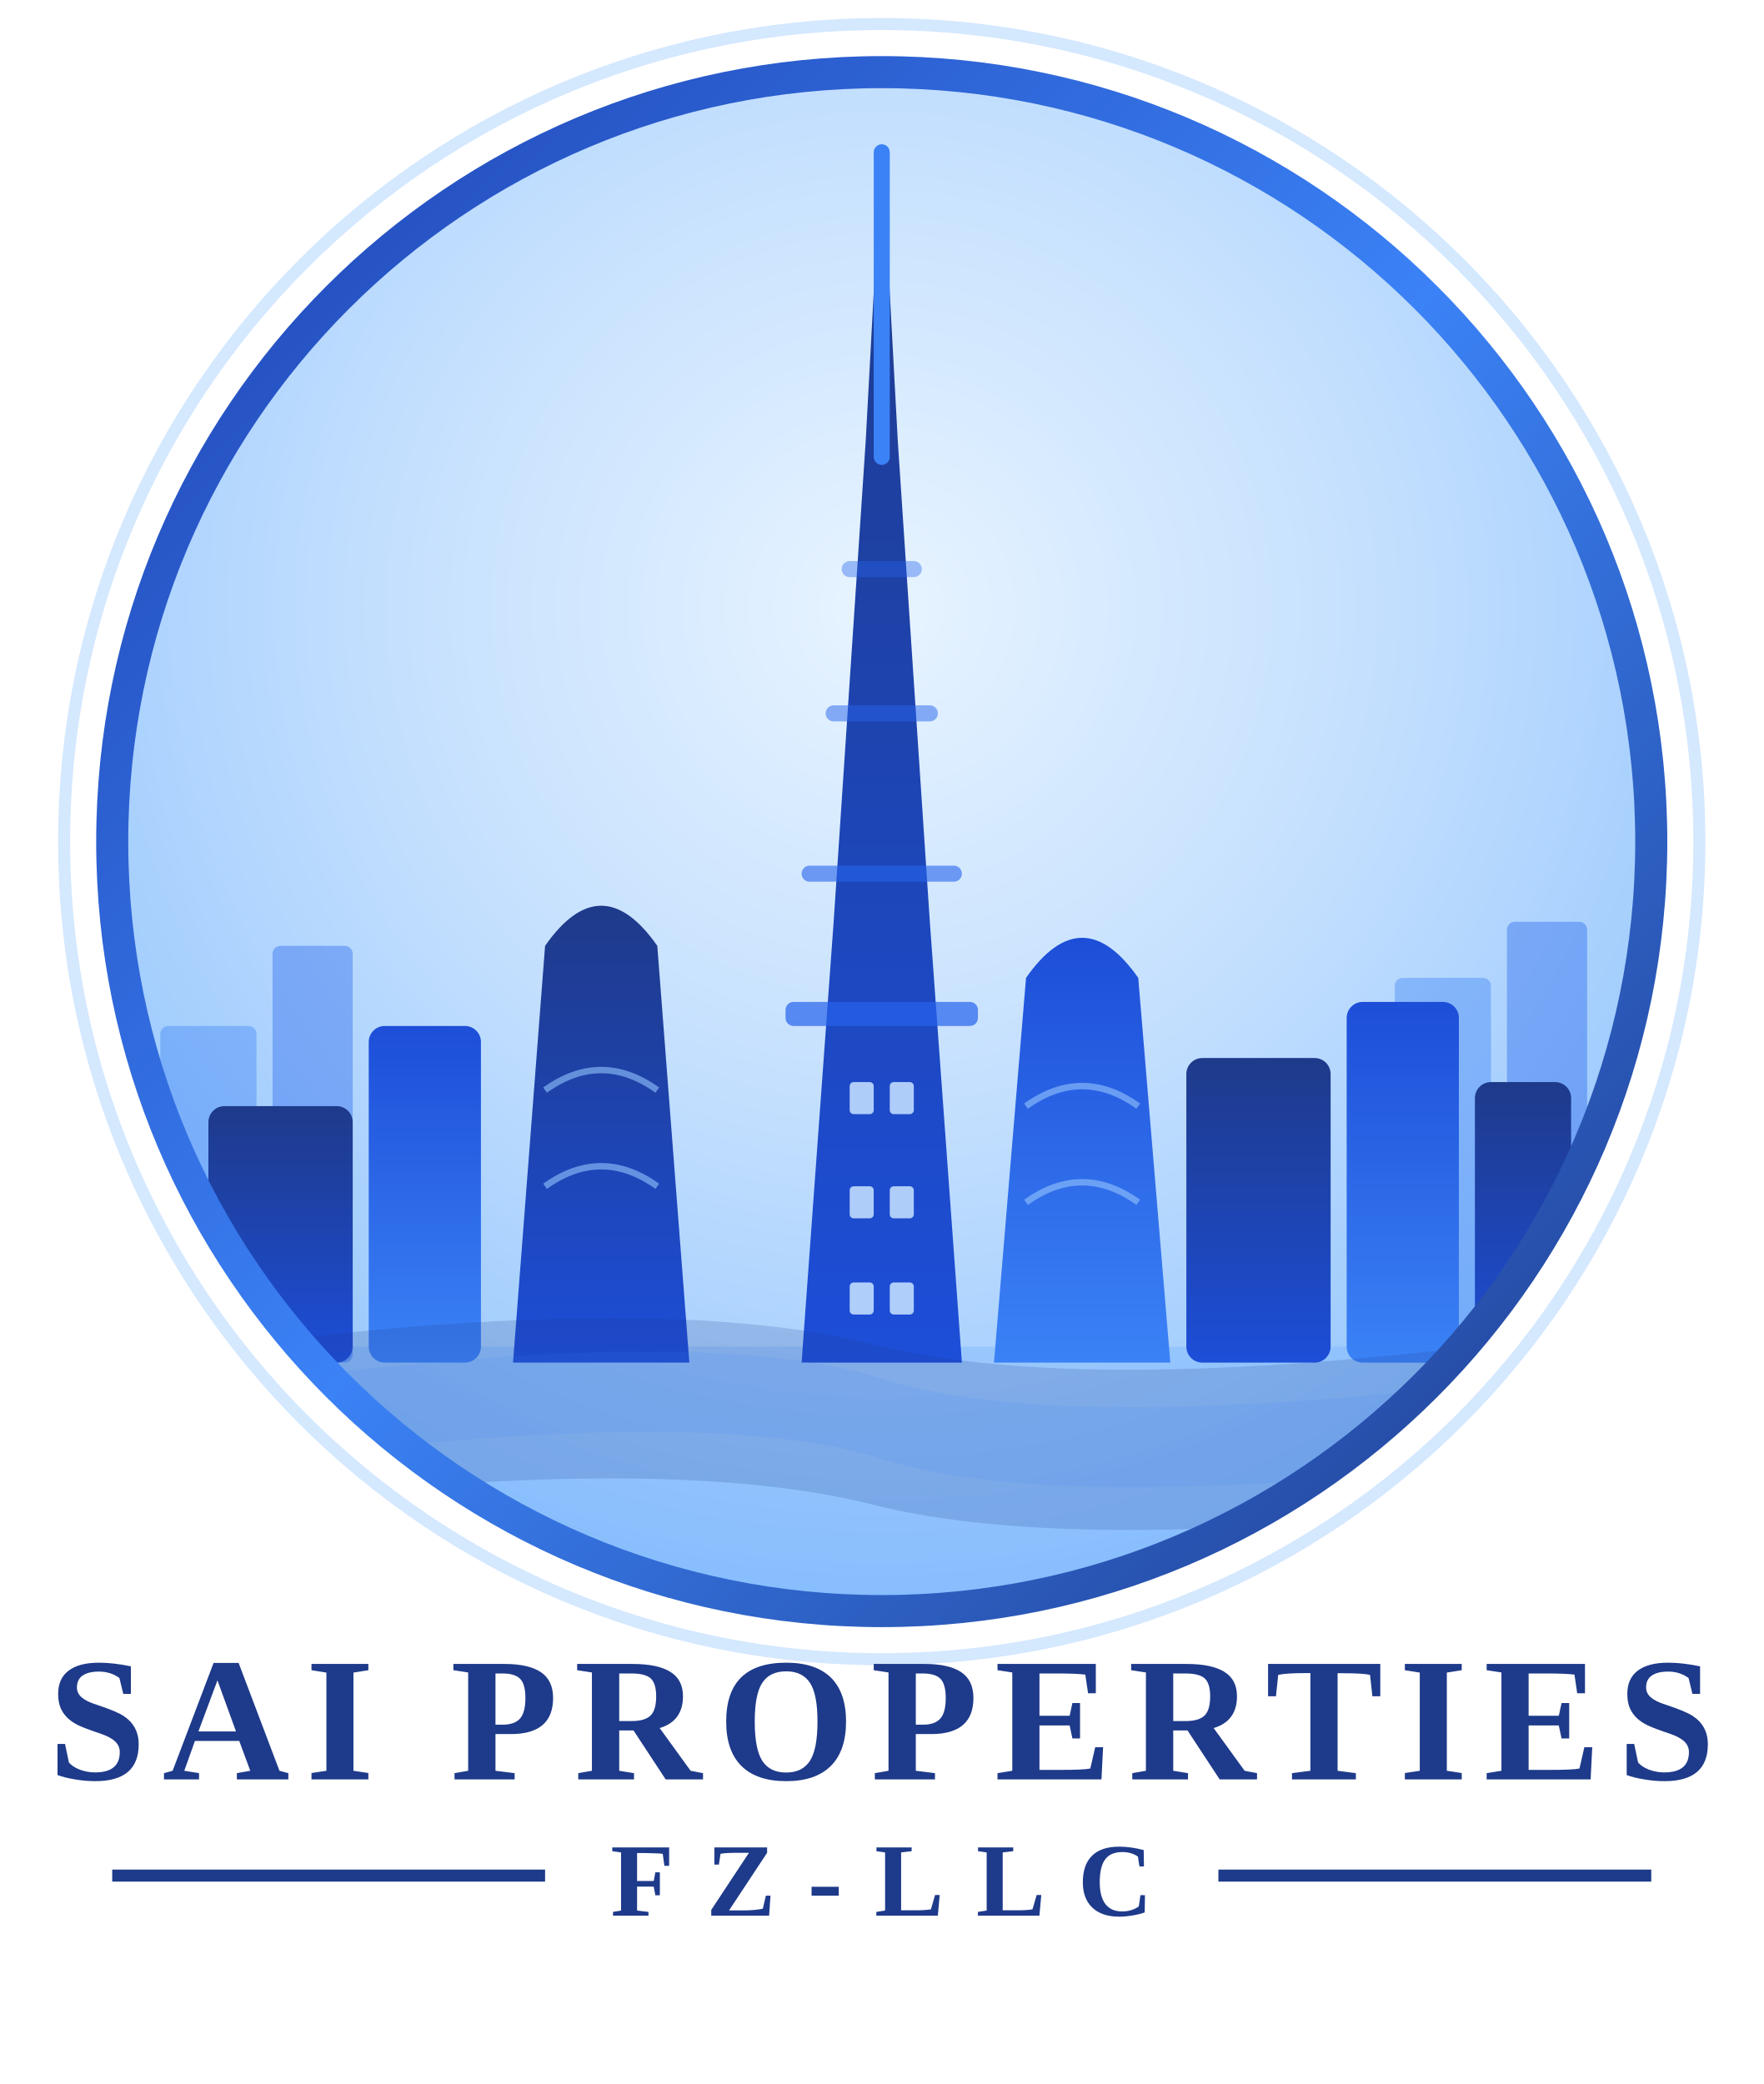
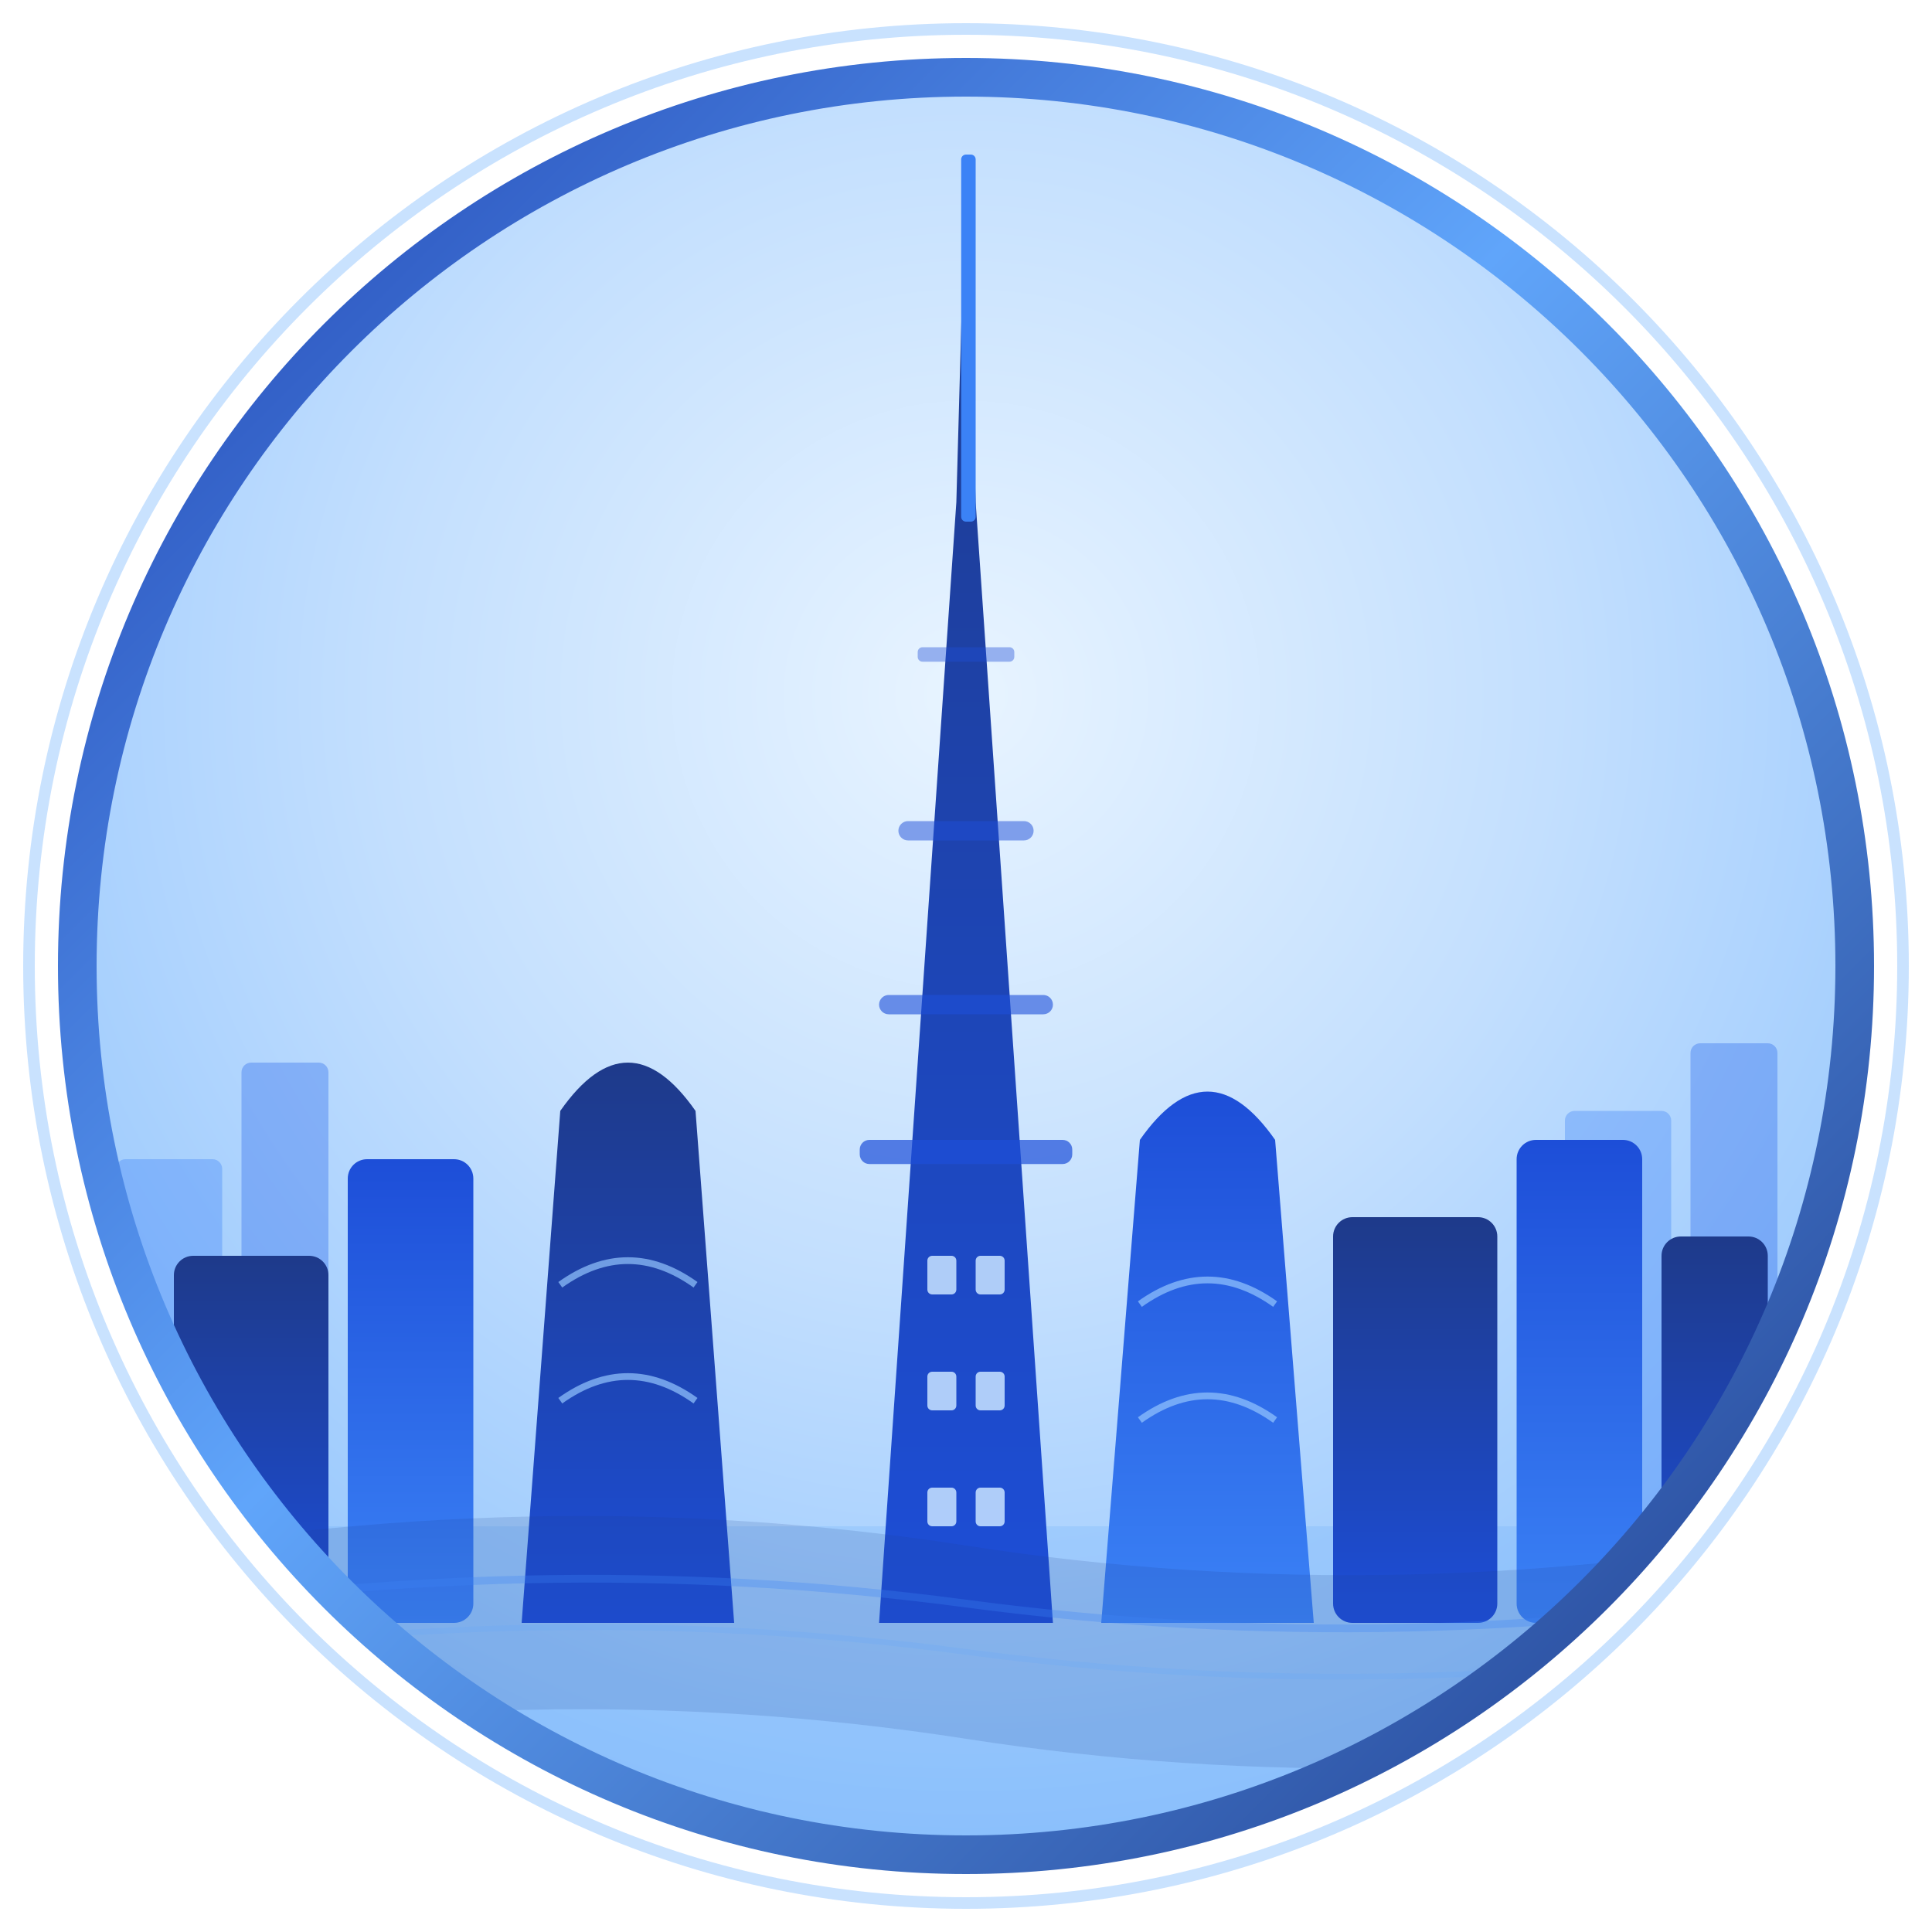
- <svg xmlns="http://www.w3.org/2000/svg" viewBox="0 0 220 260" width="220" height="260">
+ <svg xmlns="http://www.w3.org/2000/svg" viewBox="0 0 200 200" width="200" height="200">
  <defs>
    <radialGradient id="skyG" cx="50%" cy="35%" r="65%">
      <stop offset="0%" stop-color="#e8f4ff" />
      <stop offset="50%" stop-color="#c3dffe" />
      <stop offset="100%" stop-color="#93c5fd" />
    </radialGradient>
    <linearGradient id="bG1" x1="0%" y1="0%" x2="0%" y2="100%">
      <stop offset="0%" stop-color="#1e3a8a" />
      <stop offset="100%" stop-color="#1d4ed8" />
    </linearGradient>
    <linearGradient id="bG2" x1="0%" y1="0%" x2="0%" y2="100%">
      <stop offset="0%" stop-color="#1d4ed8" />
      <stop offset="100%" stop-color="#3b82f6" />
    </linearGradient>
    <linearGradient id="borderG" x1="0%" y1="0%" x2="100%" y2="100%">
      <stop offset="0%" stop-color="#1e40af" />
-       <stop offset="50%" stop-color="#3b82f6" />
+       <stop offset="45%" stop-color="#60a5fa" />
      <stop offset="100%" stop-color="#1e3a8a" />
    </linearGradient>
    <clipPath id="cClip">
-       <circle cx="110" cy="105" r="96" />
+       <circle cx="100" cy="100" r="92" />
    </clipPath>
  </defs>
-   <circle cx="110" cy="105" r="102" fill="none" stroke="#93c5fd" stroke-width="1.5" opacity="0.4" />
-   <circle cx="110" cy="105" r="96" fill="url(#skyG)" />
+   <circle cx="100" cy="100" r="97" fill="none" stroke="#93c5fd" stroke-width="1.2" opacity="0.5" />
+   <circle cx="100" cy="100" r="92" fill="url(#skyG)" />
  <g clip-path="url(#cClip)">
-     <rect x="14" y="168" width="192" height="40" fill="#60a5fa" opacity="0.25" />
-     <rect x="20" y="128" width="12" height="42" rx="1" fill="#3b82f6" opacity="0.4" />
-     <rect x="34" y="118" width="10" height="52" rx="1" fill="#2563eb" opacity="0.4" />
-     <rect x="174" y="122" width="12" height="48" rx="1" fill="#3b82f6" opacity="0.4" />
-     <rect x="188" y="115" width="10" height="55" rx="1" fill="#2563eb" opacity="0.4" />
-     <rect x="26" y="138" width="18" height="32" rx="2" fill="url(#bG1)" />
-     <rect x="46" y="128" width="14" height="42" rx="2" fill="url(#bG2)" />
-     <path d="M64 170 L68 118 Q75 108 82 118 L86 170Z" fill="url(#bG1)" />
-     <path d="M68 148 Q75 143 82 148" stroke="#93c5fd" stroke-width="0.8" fill="none" opacity="0.6" />
-     <path d="M68 136 Q75 131 82 136" stroke="#93c5fd" stroke-width="0.8" fill="none" opacity="0.6" />
-     <path d="M100 170 L104 115 L108 55 L110 18 L112 55 L116 115 L120 170Z" fill="url(#bG1)" />
-     <rect x="109" y="18" width="2" height="40" rx="1" fill="#3b82f6" />
-     <rect x="98" y="125" width="24" height="3" rx="1" fill="#2563eb" opacity="0.7" />
-     <rect x="100" y="108" width="20" height="2" rx="1" fill="#2563eb" opacity="0.6" />
-     <rect x="103" y="88" width="14" height="2" rx="1" fill="#2563eb" opacity="0.5" />
-     <rect x="105" y="70" width="10" height="2" rx="1" fill="#2563eb" opacity="0.4" />
-     <rect x="106" y="135" width="3" height="4" rx="0.5" fill="#bfdbfe" opacity="0.9" />
-     <rect x="111" y="135" width="3" height="4" rx="0.5" fill="#bfdbfe" opacity="0.9" />
-     <rect x="106" y="148" width="3" height="4" rx="0.5" fill="#bfdbfe" opacity="0.9" />
-     <rect x="111" y="148" width="3" height="4" rx="0.5" fill="#bfdbfe" opacity="0.9" />
-     <rect x="106" y="160" width="3" height="4" rx="0.5" fill="#bfdbfe" opacity="0.9" />
-     <rect x="111" y="160" width="3" height="4" rx="0.5" fill="#bfdbfe" opacity="0.9" />
-     <path d="M124 170 L128 122 Q135 112 142 122 L146 170Z" fill="url(#bG2)" />
-     <path d="M128 150 Q135 145 142 150" stroke="#93c5fd" stroke-width="0.8" fill="none" opacity="0.6" />
-     <path d="M128 138 Q135 133 142 138" stroke="#93c5fd" stroke-width="0.8" fill="none" opacity="0.6" />
-     <rect x="148" y="132" width="18" height="38" rx="2" fill="url(#bG1)" />
-     <rect x="168" y="125" width="14" height="45" rx="2" fill="url(#bG2)" />
-     <rect x="184" y="135" width="12" height="35" rx="2" fill="url(#bG1)" />
-     <path d="M14 170 Q80 160 110 168 Q140 175 206 165 L206 185 Q140 195 110 188 Q80 180 14 190Z" fill="#1e3a8a" opacity="0.18" />
-     <path d="M14 175 Q85 164 110 172 Q135 180 206 170 L206 180 Q135 190 110 182 Q85 174 14 185Z" fill="#3b82f6" opacity="0.12" />
+     <rect x="8" y="158" width="184" height="42" fill="#60a5fa" opacity="0.2" />
+     <rect x="12" y="120" width="11" height="48" rx="1" fill="#3b82f6" opacity="0.35" />
+     <rect x="25" y="110" width="9" height="58" rx="1" fill="#2563eb" opacity="0.35" />
+     <rect x="162" y="115" width="11" height="53" rx="1" fill="#3b82f6" opacity="0.35" />
+     <rect x="175" y="108" width="9" height="60" rx="1" fill="#2563eb" opacity="0.35" />
+     <rect x="18" y="130" width="16" height="38" rx="2" fill="url(#bG1)" />
+     <rect x="36" y="120" width="13" height="48" rx="2" fill="url(#bG2)" />
+     <path d="M54 168 L58 115 Q65 105 72 115 L76 168Z" fill="url(#bG1)" />
+     <path d="M58 145 Q65 140 72 145" stroke="#93c5fd" stroke-width="0.7" fill="none" opacity="0.7" />
+     <path d="M58 133 Q65 128 72 133" stroke="#93c5fd" stroke-width="0.7" fill="none" opacity="0.7" />
+     <path d="M91 168 L95 110 L99 52 L100 16 L101 52 L105 110 L109 168Z" fill="url(#bG1)" />
+     <rect x="99.5" y="16" width="1.5" height="38" rx="0.5" fill="#3b82f6" />
+     <rect x="89" y="118" width="22" height="2.5" rx="1" fill="#1d4ed8" opacity="0.7" />
+     <rect x="91" y="103" width="18" height="2" rx="1" fill="#1d4ed8" opacity="0.6" />
+     <rect x="93" y="85" width="14" height="2" rx="1" fill="#1d4ed8" opacity="0.5" />
+     <rect x="95" y="67" width="10" height="1.5" rx="0.5" fill="#1d4ed8" opacity="0.4" />
+     <rect x="96" y="130" width="3" height="4" rx="0.5" fill="#bfdbfe" opacity="0.9" />
+     <rect x="101" y="130" width="3" height="4" rx="0.5" fill="#bfdbfe" opacity="0.9" />
+     <rect x="96" y="142" width="3" height="4" rx="0.5" fill="#bfdbfe" opacity="0.9" />
+     <rect x="101" y="142" width="3" height="4" rx="0.5" fill="#bfdbfe" opacity="0.9" />
+     <rect x="96" y="154" width="3" height="4" rx="0.5" fill="#bfdbfe" opacity="0.9" />
+     <rect x="101" y="154" width="3" height="4" rx="0.5" fill="#bfdbfe" opacity="0.9" />
+     <path d="M114 168 L118 118 Q125 108 132 118 L136 168Z" fill="url(#bG2)" />
+     <path d="M118 147 Q125 142 132 147" stroke="#93c5fd" stroke-width="0.7" fill="none" opacity="0.7" />
+     <path d="M118 135 Q125 130 132 135" stroke="#93c5fd" stroke-width="0.7" fill="none" opacity="0.7" />
+     <rect x="138" y="126" width="17" height="42" rx="2" fill="url(#bG1)" />
+     <rect x="157" y="118" width="13" height="50" rx="2" fill="url(#bG2)" />
+     <rect x="172" y="128" width="11" height="40" rx="2" fill="url(#bG1)" />
+     <path d="M8 162 Q55 153 100 160 Q145 167 192 158 L192 178 Q145 187 100 180 Q55 173 8 182Z" fill="#1e3a8a" opacity="0.15" />
+     <path d="M8 168 Q55 160 100 166 Q145 172 192 164" stroke="#3b82f6" stroke-width="0.8" fill="none" opacity="0.3" />
+     <path d="M8 173 Q55 165 100 171 Q145 177 192 169" stroke="#60a5fa" stroke-width="0.6" fill="none" opacity="0.2" />
  </g>
-   <circle cx="110" cy="105" r="96" fill="none" stroke="url(#borderG)" stroke-width="4" />
-   <text x="110" y="222" font-family="Georgia, 'Times New Roman', serif" font-size="22" font-weight="700" fill="#1e3a8a" text-anchor="middle" letter-spacing="2">SAI PROPERTIES</text>
-   <line x1="14" y1="234" x2="68" y2="234" stroke="#1e3a8a" stroke-width="1.5" />
-   <text x="110" y="239" font-family="Georgia, 'Times New Roman', serif" font-size="13" font-weight="600" fill="#1e3a8a" text-anchor="middle" letter-spacing="4">FZ-LLC</text>
-   <line x1="152" y1="234" x2="206" y2="234" stroke="#1e3a8a" stroke-width="1.5" />
+   <circle cx="100" cy="100" r="92" fill="none" stroke="url(#borderG)" stroke-width="4" />
</svg>
